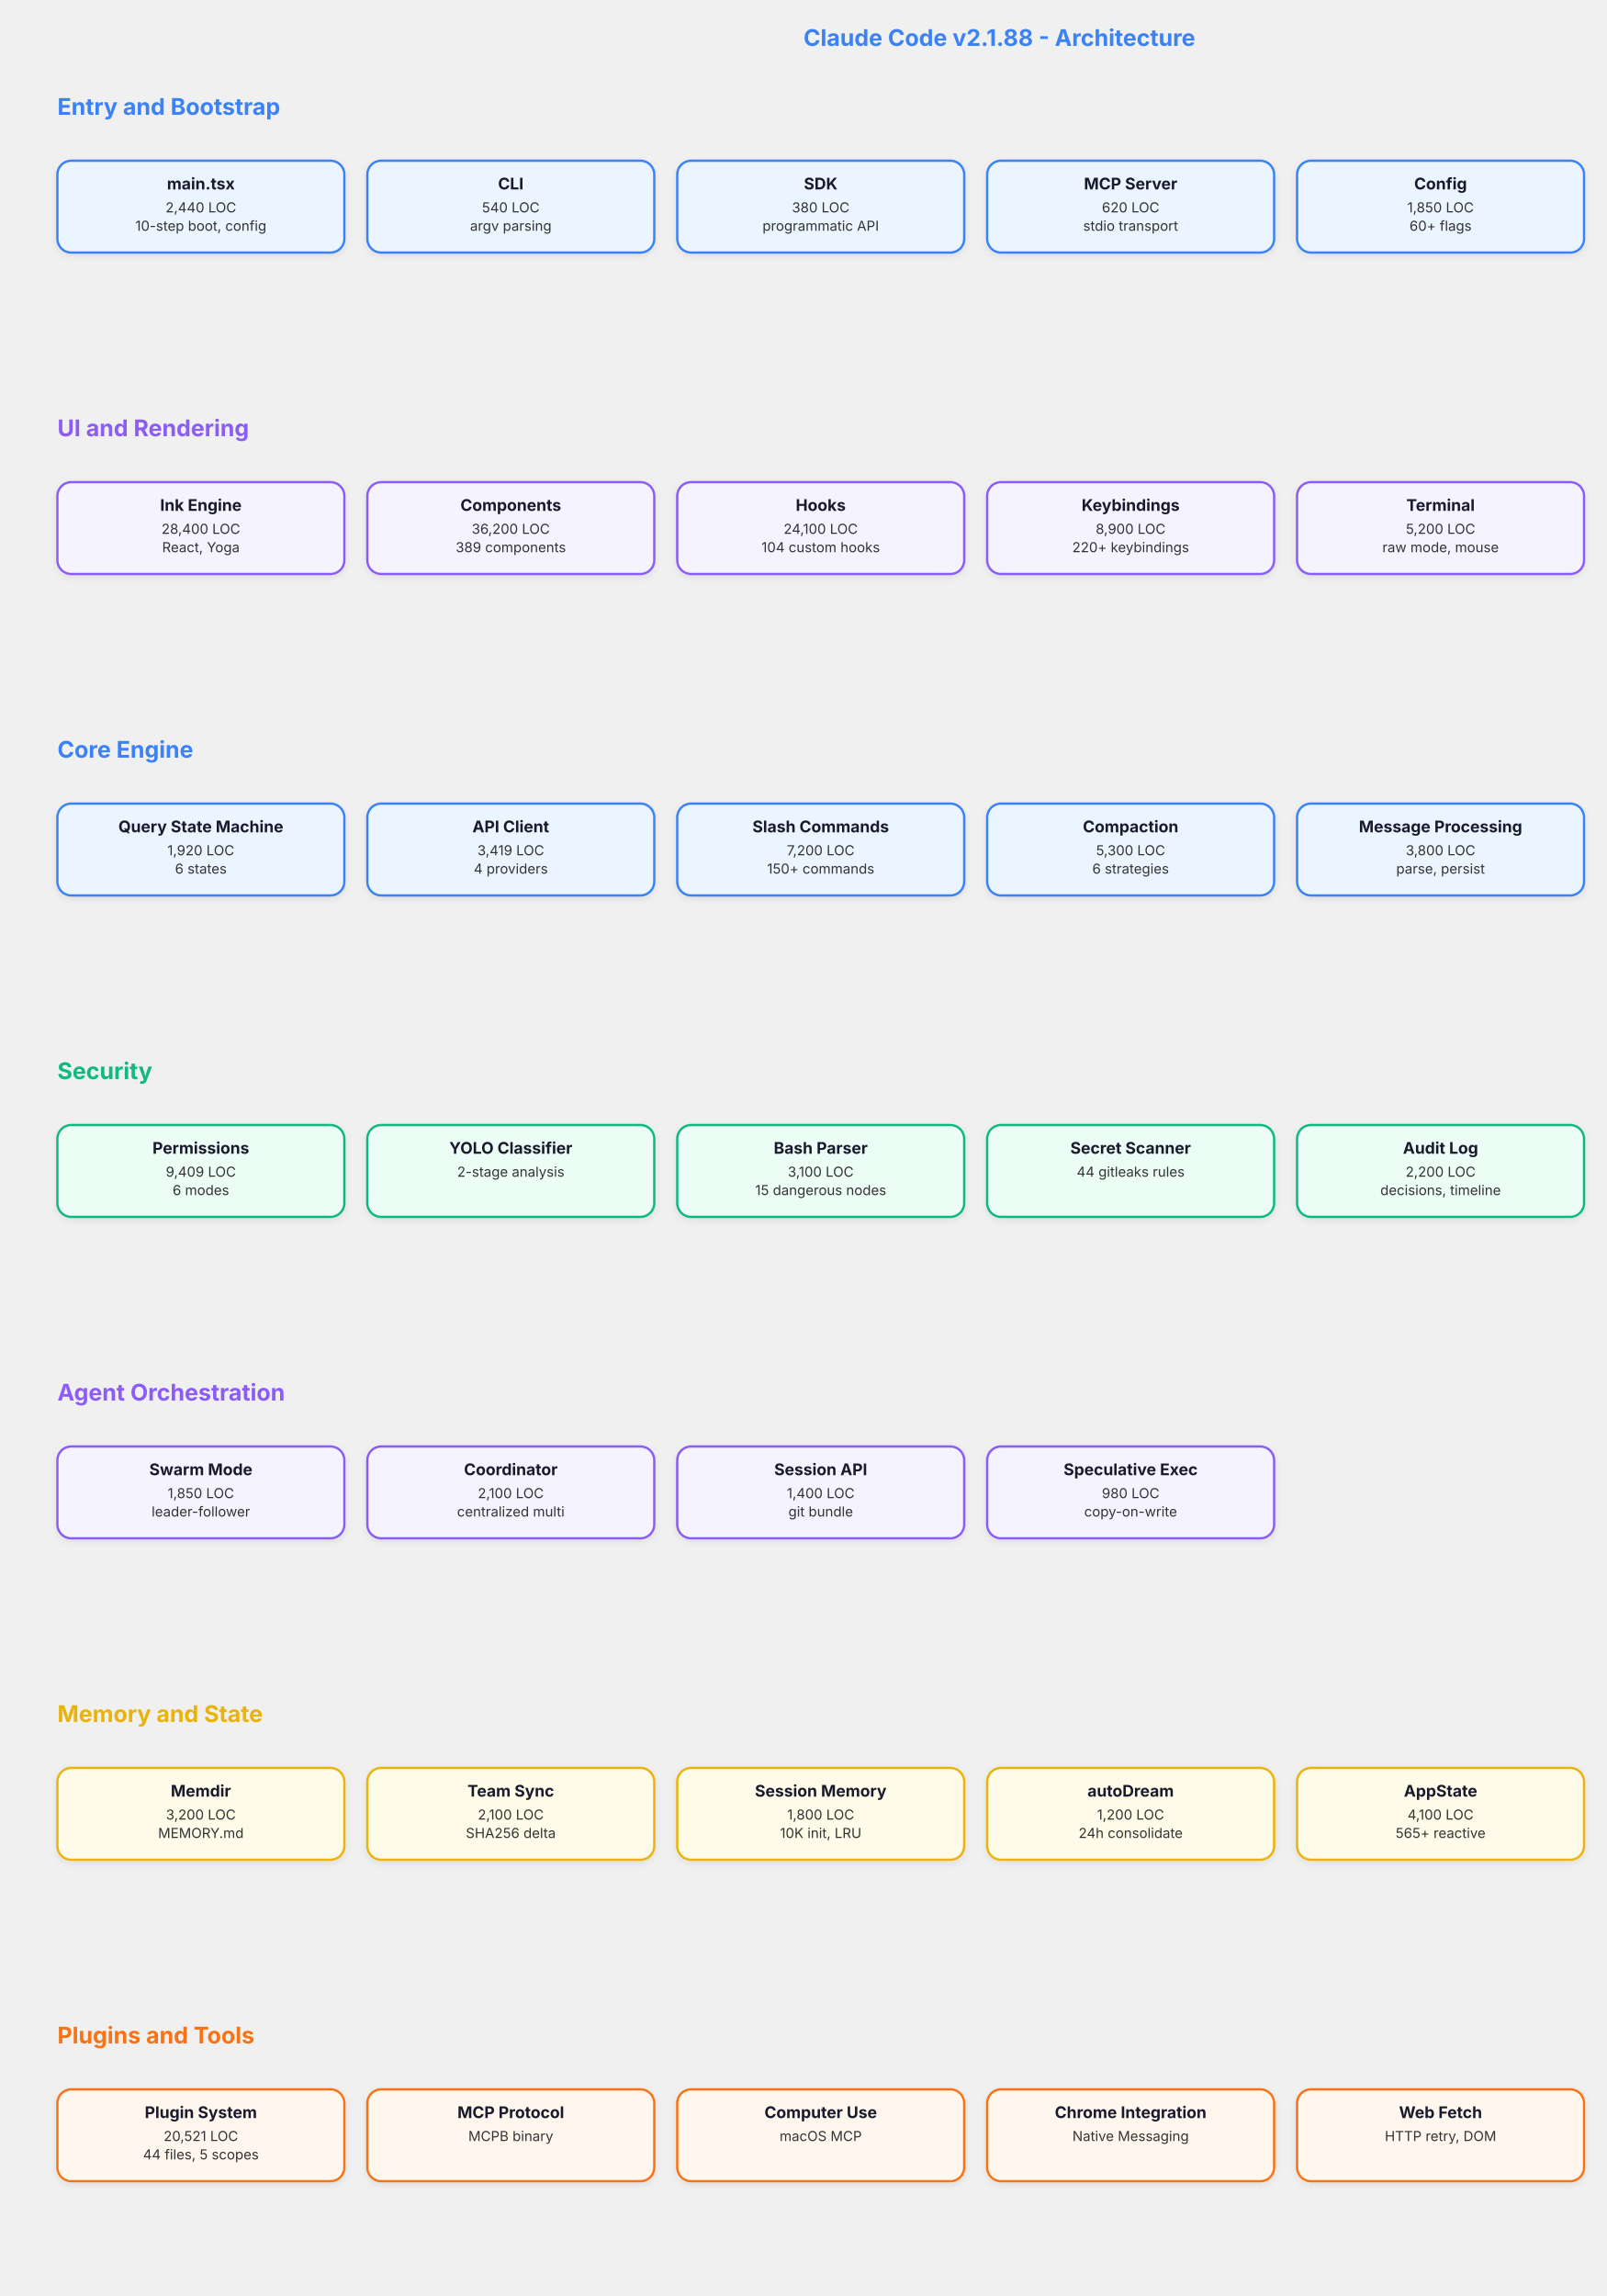
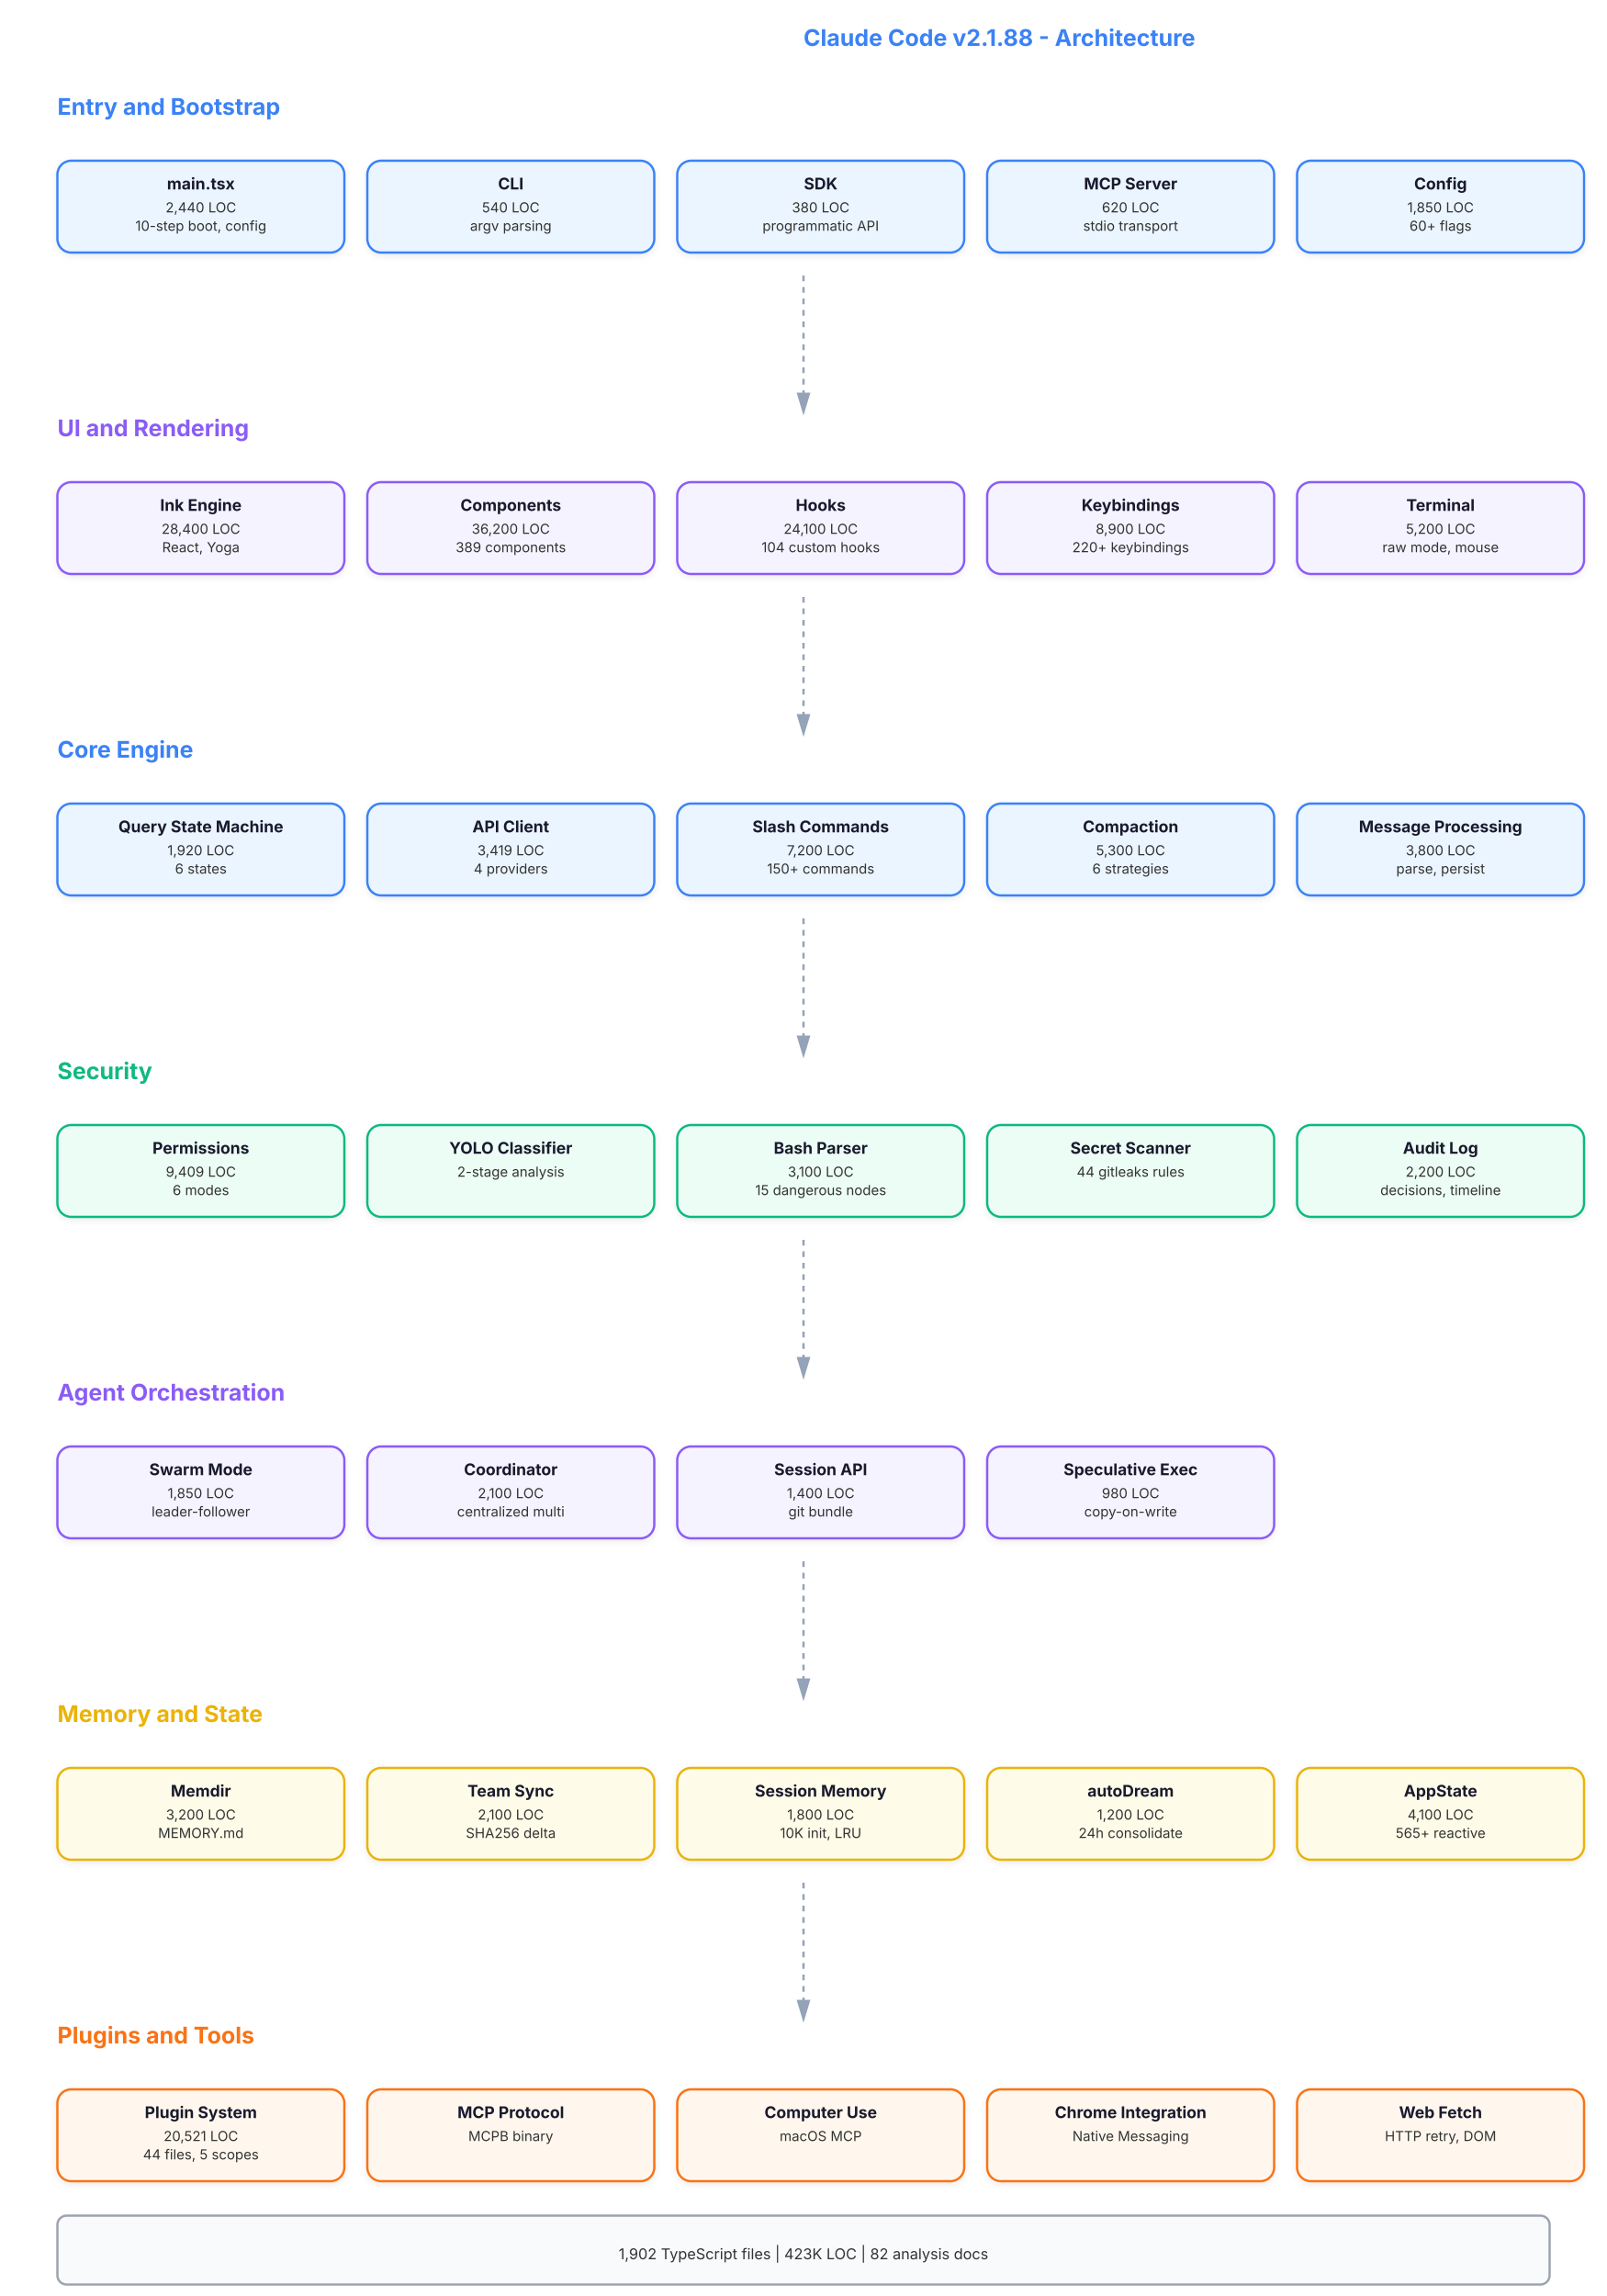
<svg xmlns="http://www.w3.org/2000/svg" width="1400" height="2000" viewBox="0 0 1400 2000">
+   <rect width="100%" height="100%" fill="#ffffff" />
  <defs>
    <filter id="shadow" x="-50%" y="-50%" width="200%" height="200%">
      <feDropShadow dx="0" dy="2" stdDeviation="3" flood-opacity="0.08" />
    </filter>
    <marker id="arrowhead" markerWidth="10" markerHeight="10" refX="9" refY="3" orient="auto">
      <polygon points="0 0, 10 3, 0 6" fill="#94A3B8" />
    </marker>
  </defs>
  <text x="700" y="40" font-family="Inter, system-ui, sans-serif" font-size="20" font-weight="bold" fill="#3B82F6">Claude Code v2.1.88 - Architecture</text>
  <text x="50" y="100" font-family="Inter, system-ui, sans-serif" font-size="20" font-weight="bold" fill="#3B82F6">Entry and Bootstrap</text>
  <rect x="50" y="140" width="250" height="80" rx="12" fill="#EBF5FF" stroke="#3B82F6" stroke-width="2" filter="url(#shadow)" />
  <text x="175.0" y="165" font-family="Inter, system-ui, sans-serif" font-size="14" font-weight="bold" text-anchor="middle" fill="#1a1a2e">main.tsx</text>
  <text x="175.0" y="185" font-family="Inter, system-ui, sans-serif" font-size="12" text-anchor="middle" fill="#333333">2,440 LOC</text>
  <text x="175.0" y="201" font-family="Inter, system-ui, sans-serif" font-size="12" text-anchor="middle" fill="#333333">10-step boot, config</text>
  <rect x="320" y="140" width="250" height="80" rx="12" fill="#EBF5FF" stroke="#3B82F6" stroke-width="2" filter="url(#shadow)" />
  <text x="445.0" y="165" font-family="Inter, system-ui, sans-serif" font-size="14" font-weight="bold" text-anchor="middle" fill="#1a1a2e">CLI</text>
  <text x="445.0" y="185" font-family="Inter, system-ui, sans-serif" font-size="12" text-anchor="middle" fill="#333333">540 LOC</text>
  <text x="445.0" y="201" font-family="Inter, system-ui, sans-serif" font-size="12" text-anchor="middle" fill="#333333">argv parsing</text>
  <rect x="590" y="140" width="250" height="80" rx="12" fill="#EBF5FF" stroke="#3B82F6" stroke-width="2" filter="url(#shadow)" />
  <text x="715.0" y="165" font-family="Inter, system-ui, sans-serif" font-size="14" font-weight="bold" text-anchor="middle" fill="#1a1a2e">SDK</text>
  <text x="715.0" y="185" font-family="Inter, system-ui, sans-serif" font-size="12" text-anchor="middle" fill="#333333">380 LOC</text>
  <text x="715.0" y="201" font-family="Inter, system-ui, sans-serif" font-size="12" text-anchor="middle" fill="#333333">programmatic API</text>
  <rect x="860" y="140" width="250" height="80" rx="12" fill="#EBF5FF" stroke="#3B82F6" stroke-width="2" filter="url(#shadow)" />
  <text x="985.0" y="165" font-family="Inter, system-ui, sans-serif" font-size="14" font-weight="bold" text-anchor="middle" fill="#1a1a2e">MCP Server</text>
  <text x="985.0" y="185" font-family="Inter, system-ui, sans-serif" font-size="12" text-anchor="middle" fill="#333333">620 LOC</text>
  <text x="985.0" y="201" font-family="Inter, system-ui, sans-serif" font-size="12" text-anchor="middle" fill="#333333">stdio transport</text>
  <rect x="1130" y="140" width="250" height="80" rx="12" fill="#EBF5FF" stroke="#3B82F6" stroke-width="2" filter="url(#shadow)" />
  <text x="1255.0" y="165" font-family="Inter, system-ui, sans-serif" font-size="14" font-weight="bold" text-anchor="middle" fill="#1a1a2e">Config</text>
  <text x="1255.0" y="185" font-family="Inter, system-ui, sans-serif" font-size="12" text-anchor="middle" fill="#333333">1,850 LOC</text>
  <text x="1255.0" y="201" font-family="Inter, system-ui, sans-serif" font-size="12" text-anchor="middle" fill="#333333">60+ flags</text>
+   <line x1="700" y1="240" x2="700" y2="360" stroke="#94A3B8" stroke-width="2" stroke-dasharray="5,5" marker-end="url(#arrowhead)" />
  <text x="50" y="380" font-family="Inter, system-ui, sans-serif" font-size="20" font-weight="bold" fill="#8B5CF6">UI and Rendering</text>
  <rect x="50" y="420" width="250" height="80" rx="12" fill="#F5F3FF" stroke="#8B5CF6" stroke-width="2" filter="url(#shadow)" />
  <text x="175.0" y="445" font-family="Inter, system-ui, sans-serif" font-size="14" font-weight="bold" text-anchor="middle" fill="#1a1a2e">Ink Engine</text>
  <text x="175.0" y="465" font-family="Inter, system-ui, sans-serif" font-size="12" text-anchor="middle" fill="#333333">28,400 LOC</text>
  <text x="175.0" y="481" font-family="Inter, system-ui, sans-serif" font-size="12" text-anchor="middle" fill="#333333">React, Yoga</text>
  <rect x="320" y="420" width="250" height="80" rx="12" fill="#F5F3FF" stroke="#8B5CF6" stroke-width="2" filter="url(#shadow)" />
  <text x="445.0" y="445" font-family="Inter, system-ui, sans-serif" font-size="14" font-weight="bold" text-anchor="middle" fill="#1a1a2e">Components</text>
  <text x="445.0" y="465" font-family="Inter, system-ui, sans-serif" font-size="12" text-anchor="middle" fill="#333333">36,200 LOC</text>
  <text x="445.0" y="481" font-family="Inter, system-ui, sans-serif" font-size="12" text-anchor="middle" fill="#333333">389 components</text>
  <rect x="590" y="420" width="250" height="80" rx="12" fill="#F5F3FF" stroke="#8B5CF6" stroke-width="2" filter="url(#shadow)" />
  <text x="715.0" y="445" font-family="Inter, system-ui, sans-serif" font-size="14" font-weight="bold" text-anchor="middle" fill="#1a1a2e">Hooks</text>
  <text x="715.0" y="465" font-family="Inter, system-ui, sans-serif" font-size="12" text-anchor="middle" fill="#333333">24,100 LOC</text>
  <text x="715.0" y="481" font-family="Inter, system-ui, sans-serif" font-size="12" text-anchor="middle" fill="#333333">104 custom hooks</text>
  <rect x="860" y="420" width="250" height="80" rx="12" fill="#F5F3FF" stroke="#8B5CF6" stroke-width="2" filter="url(#shadow)" />
  <text x="985.0" y="445" font-family="Inter, system-ui, sans-serif" font-size="14" font-weight="bold" text-anchor="middle" fill="#1a1a2e">Keybindings</text>
  <text x="985.0" y="465" font-family="Inter, system-ui, sans-serif" font-size="12" text-anchor="middle" fill="#333333">8,900 LOC</text>
  <text x="985.0" y="481" font-family="Inter, system-ui, sans-serif" font-size="12" text-anchor="middle" fill="#333333">220+ keybindings</text>
  <rect x="1130" y="420" width="250" height="80" rx="12" fill="#F5F3FF" stroke="#8B5CF6" stroke-width="2" filter="url(#shadow)" />
  <text x="1255.0" y="445" font-family="Inter, system-ui, sans-serif" font-size="14" font-weight="bold" text-anchor="middle" fill="#1a1a2e">Terminal</text>
  <text x="1255.0" y="465" font-family="Inter, system-ui, sans-serif" font-size="12" text-anchor="middle" fill="#333333">5,200 LOC</text>
  <text x="1255.0" y="481" font-family="Inter, system-ui, sans-serif" font-size="12" text-anchor="middle" fill="#333333">raw mode, mouse</text>
+   <line x1="700" y1="520" x2="700" y2="640" stroke="#94A3B8" stroke-width="2" stroke-dasharray="5,5" marker-end="url(#arrowhead)" />
  <text x="50" y="660" font-family="Inter, system-ui, sans-serif" font-size="20" font-weight="bold" fill="#3B82F6">Core Engine</text>
  <rect x="50" y="700" width="250" height="80" rx="12" fill="#EBF5FF" stroke="#3B82F6" stroke-width="2" filter="url(#shadow)" />
  <text x="175.0" y="725" font-family="Inter, system-ui, sans-serif" font-size="14" font-weight="bold" text-anchor="middle" fill="#1a1a2e">Query State Machine</text>
  <text x="175.0" y="745" font-family="Inter, system-ui, sans-serif" font-size="12" text-anchor="middle" fill="#333333">1,920 LOC</text>
  <text x="175.0" y="761" font-family="Inter, system-ui, sans-serif" font-size="12" text-anchor="middle" fill="#333333">6 states</text>
  <rect x="320" y="700" width="250" height="80" rx="12" fill="#EBF5FF" stroke="#3B82F6" stroke-width="2" filter="url(#shadow)" />
  <text x="445.0" y="725" font-family="Inter, system-ui, sans-serif" font-size="14" font-weight="bold" text-anchor="middle" fill="#1a1a2e">API Client</text>
  <text x="445.0" y="745" font-family="Inter, system-ui, sans-serif" font-size="12" text-anchor="middle" fill="#333333">3,419 LOC</text>
  <text x="445.0" y="761" font-family="Inter, system-ui, sans-serif" font-size="12" text-anchor="middle" fill="#333333">4 providers</text>
  <rect x="590" y="700" width="250" height="80" rx="12" fill="#EBF5FF" stroke="#3B82F6" stroke-width="2" filter="url(#shadow)" />
  <text x="715.0" y="725" font-family="Inter, system-ui, sans-serif" font-size="14" font-weight="bold" text-anchor="middle" fill="#1a1a2e">Slash Commands</text>
  <text x="715.0" y="745" font-family="Inter, system-ui, sans-serif" font-size="12" text-anchor="middle" fill="#333333">7,200 LOC</text>
  <text x="715.0" y="761" font-family="Inter, system-ui, sans-serif" font-size="12" text-anchor="middle" fill="#333333">150+ commands</text>
  <rect x="860" y="700" width="250" height="80" rx="12" fill="#EBF5FF" stroke="#3B82F6" stroke-width="2" filter="url(#shadow)" />
  <text x="985.0" y="725" font-family="Inter, system-ui, sans-serif" font-size="14" font-weight="bold" text-anchor="middle" fill="#1a1a2e">Compaction</text>
  <text x="985.0" y="745" font-family="Inter, system-ui, sans-serif" font-size="12" text-anchor="middle" fill="#333333">5,300 LOC</text>
  <text x="985.0" y="761" font-family="Inter, system-ui, sans-serif" font-size="12" text-anchor="middle" fill="#333333">6 strategies</text>
  <rect x="1130" y="700" width="250" height="80" rx="12" fill="#EBF5FF" stroke="#3B82F6" stroke-width="2" filter="url(#shadow)" />
  <text x="1255.0" y="725" font-family="Inter, system-ui, sans-serif" font-size="14" font-weight="bold" text-anchor="middle" fill="#1a1a2e">Message Processing</text>
  <text x="1255.0" y="745" font-family="Inter, system-ui, sans-serif" font-size="12" text-anchor="middle" fill="#333333">3,800 LOC</text>
  <text x="1255.0" y="761" font-family="Inter, system-ui, sans-serif" font-size="12" text-anchor="middle" fill="#333333">parse, persist</text>
+   <line x1="700" y1="800" x2="700" y2="920" stroke="#94A3B8" stroke-width="2" stroke-dasharray="5,5" marker-end="url(#arrowhead)" />
  <text x="50" y="940" font-family="Inter, system-ui, sans-serif" font-size="20" font-weight="bold" fill="#10B981">Security</text>
  <rect x="50" y="980" width="250" height="80" rx="12" fill="#ECFDF5" stroke="#10B981" stroke-width="2" filter="url(#shadow)" />
  <text x="175.0" y="1005" font-family="Inter, system-ui, sans-serif" font-size="14" font-weight="bold" text-anchor="middle" fill="#1a1a2e">Permissions</text>
  <text x="175.0" y="1025" font-family="Inter, system-ui, sans-serif" font-size="12" text-anchor="middle" fill="#333333">9,409 LOC</text>
  <text x="175.0" y="1041" font-family="Inter, system-ui, sans-serif" font-size="12" text-anchor="middle" fill="#333333">6 modes</text>
  <rect x="320" y="980" width="250" height="80" rx="12" fill="#ECFDF5" stroke="#10B981" stroke-width="2" filter="url(#shadow)" />
  <text x="445.0" y="1005" font-family="Inter, system-ui, sans-serif" font-size="14" font-weight="bold" text-anchor="middle" fill="#1a1a2e">YOLO Classifier</text>
  <text x="445.0" y="1025" font-family="Inter, system-ui, sans-serif" font-size="12" text-anchor="middle" fill="#333333">2-stage analysis</text>
  <rect x="590" y="980" width="250" height="80" rx="12" fill="#ECFDF5" stroke="#10B981" stroke-width="2" filter="url(#shadow)" />
  <text x="715.0" y="1005" font-family="Inter, system-ui, sans-serif" font-size="14" font-weight="bold" text-anchor="middle" fill="#1a1a2e">Bash Parser</text>
  <text x="715.0" y="1025" font-family="Inter, system-ui, sans-serif" font-size="12" text-anchor="middle" fill="#333333">3,100 LOC</text>
  <text x="715.0" y="1041" font-family="Inter, system-ui, sans-serif" font-size="12" text-anchor="middle" fill="#333333">15 dangerous nodes</text>
  <rect x="860" y="980" width="250" height="80" rx="12" fill="#ECFDF5" stroke="#10B981" stroke-width="2" filter="url(#shadow)" />
  <text x="985.0" y="1005" font-family="Inter, system-ui, sans-serif" font-size="14" font-weight="bold" text-anchor="middle" fill="#1a1a2e">Secret Scanner</text>
  <text x="985.0" y="1025" font-family="Inter, system-ui, sans-serif" font-size="12" text-anchor="middle" fill="#333333">44 gitleaks rules</text>
  <rect x="1130" y="980" width="250" height="80" rx="12" fill="#ECFDF5" stroke="#10B981" stroke-width="2" filter="url(#shadow)" />
  <text x="1255.0" y="1005" font-family="Inter, system-ui, sans-serif" font-size="14" font-weight="bold" text-anchor="middle" fill="#1a1a2e">Audit Log</text>
  <text x="1255.0" y="1025" font-family="Inter, system-ui, sans-serif" font-size="12" text-anchor="middle" fill="#333333">2,200 LOC</text>
  <text x="1255.0" y="1041" font-family="Inter, system-ui, sans-serif" font-size="12" text-anchor="middle" fill="#333333">decisions, timeline</text>
+   <line x1="700" y1="1080" x2="700" y2="1200" stroke="#94A3B8" stroke-width="2" stroke-dasharray="5,5" marker-end="url(#arrowhead)" />
  <text x="50" y="1220" font-family="Inter, system-ui, sans-serif" font-size="20" font-weight="bold" fill="#8B5CF6">Agent Orchestration</text>
  <rect x="50" y="1260" width="250" height="80" rx="12" fill="#F5F3FF" stroke="#8B5CF6" stroke-width="2" filter="url(#shadow)" />
  <text x="175.0" y="1285" font-family="Inter, system-ui, sans-serif" font-size="14" font-weight="bold" text-anchor="middle" fill="#1a1a2e">Swarm Mode</text>
  <text x="175.0" y="1305" font-family="Inter, system-ui, sans-serif" font-size="12" text-anchor="middle" fill="#333333">1,850 LOC</text>
  <text x="175.0" y="1321" font-family="Inter, system-ui, sans-serif" font-size="12" text-anchor="middle" fill="#333333">leader-follower</text>
  <rect x="320" y="1260" width="250" height="80" rx="12" fill="#F5F3FF" stroke="#8B5CF6" stroke-width="2" filter="url(#shadow)" />
  <text x="445.0" y="1285" font-family="Inter, system-ui, sans-serif" font-size="14" font-weight="bold" text-anchor="middle" fill="#1a1a2e">Coordinator</text>
  <text x="445.0" y="1305" font-family="Inter, system-ui, sans-serif" font-size="12" text-anchor="middle" fill="#333333">2,100 LOC</text>
  <text x="445.0" y="1321" font-family="Inter, system-ui, sans-serif" font-size="12" text-anchor="middle" fill="#333333">centralized multi</text>
  <rect x="590" y="1260" width="250" height="80" rx="12" fill="#F5F3FF" stroke="#8B5CF6" stroke-width="2" filter="url(#shadow)" />
  <text x="715.0" y="1285" font-family="Inter, system-ui, sans-serif" font-size="14" font-weight="bold" text-anchor="middle" fill="#1a1a2e">Session API</text>
  <text x="715.0" y="1305" font-family="Inter, system-ui, sans-serif" font-size="12" text-anchor="middle" fill="#333333">1,400 LOC</text>
  <text x="715.0" y="1321" font-family="Inter, system-ui, sans-serif" font-size="12" text-anchor="middle" fill="#333333">git bundle</text>
  <rect x="860" y="1260" width="250" height="80" rx="12" fill="#F5F3FF" stroke="#8B5CF6" stroke-width="2" filter="url(#shadow)" />
  <text x="985.0" y="1285" font-family="Inter, system-ui, sans-serif" font-size="14" font-weight="bold" text-anchor="middle" fill="#1a1a2e">Speculative Exec</text>
  <text x="985.0" y="1305" font-family="Inter, system-ui, sans-serif" font-size="12" text-anchor="middle" fill="#333333">980 LOC</text>
  <text x="985.0" y="1321" font-family="Inter, system-ui, sans-serif" font-size="12" text-anchor="middle" fill="#333333">copy-on-write</text>
+   <line x1="700" y1="1360" x2="700" y2="1480" stroke="#94A3B8" stroke-width="2" stroke-dasharray="5,5" marker-end="url(#arrowhead)" />
  <text x="50" y="1500" font-family="Inter, system-ui, sans-serif" font-size="20" font-weight="bold" fill="#EAB308">Memory and State</text>
  <rect x="50" y="1540" width="250" height="80" rx="12" fill="#FEFCE8" stroke="#EAB308" stroke-width="2" filter="url(#shadow)" />
  <text x="175.0" y="1565" font-family="Inter, system-ui, sans-serif" font-size="14" font-weight="bold" text-anchor="middle" fill="#1a1a2e">Memdir</text>
  <text x="175.0" y="1585" font-family="Inter, system-ui, sans-serif" font-size="12" text-anchor="middle" fill="#333333">3,200 LOC</text>
  <text x="175.0" y="1601" font-family="Inter, system-ui, sans-serif" font-size="12" text-anchor="middle" fill="#333333">MEMORY.md</text>
  <rect x="320" y="1540" width="250" height="80" rx="12" fill="#FEFCE8" stroke="#EAB308" stroke-width="2" filter="url(#shadow)" />
  <text x="445.0" y="1565" font-family="Inter, system-ui, sans-serif" font-size="14" font-weight="bold" text-anchor="middle" fill="#1a1a2e">Team Sync</text>
  <text x="445.0" y="1585" font-family="Inter, system-ui, sans-serif" font-size="12" text-anchor="middle" fill="#333333">2,100 LOC</text>
  <text x="445.0" y="1601" font-family="Inter, system-ui, sans-serif" font-size="12" text-anchor="middle" fill="#333333">SHA256 delta</text>
  <rect x="590" y="1540" width="250" height="80" rx="12" fill="#FEFCE8" stroke="#EAB308" stroke-width="2" filter="url(#shadow)" />
  <text x="715.0" y="1565" font-family="Inter, system-ui, sans-serif" font-size="14" font-weight="bold" text-anchor="middle" fill="#1a1a2e">Session Memory</text>
  <text x="715.0" y="1585" font-family="Inter, system-ui, sans-serif" font-size="12" text-anchor="middle" fill="#333333">1,800 LOC</text>
  <text x="715.0" y="1601" font-family="Inter, system-ui, sans-serif" font-size="12" text-anchor="middle" fill="#333333">10K init, LRU</text>
  <rect x="860" y="1540" width="250" height="80" rx="12" fill="#FEFCE8" stroke="#EAB308" stroke-width="2" filter="url(#shadow)" />
  <text x="985.0" y="1565" font-family="Inter, system-ui, sans-serif" font-size="14" font-weight="bold" text-anchor="middle" fill="#1a1a2e">autoDream</text>
  <text x="985.0" y="1585" font-family="Inter, system-ui, sans-serif" font-size="12" text-anchor="middle" fill="#333333">1,200 LOC</text>
  <text x="985.0" y="1601" font-family="Inter, system-ui, sans-serif" font-size="12" text-anchor="middle" fill="#333333">24h consolidate</text>
  <rect x="1130" y="1540" width="250" height="80" rx="12" fill="#FEFCE8" stroke="#EAB308" stroke-width="2" filter="url(#shadow)" />
  <text x="1255.0" y="1565" font-family="Inter, system-ui, sans-serif" font-size="14" font-weight="bold" text-anchor="middle" fill="#1a1a2e">AppState</text>
  <text x="1255.0" y="1585" font-family="Inter, system-ui, sans-serif" font-size="12" text-anchor="middle" fill="#333333">4,100 LOC</text>
  <text x="1255.0" y="1601" font-family="Inter, system-ui, sans-serif" font-size="12" text-anchor="middle" fill="#333333">565+ reactive</text>
+   <line x1="700" y1="1640" x2="700" y2="1760" stroke="#94A3B8" stroke-width="2" stroke-dasharray="5,5" marker-end="url(#arrowhead)" />
  <text x="50" y="1780" font-family="Inter, system-ui, sans-serif" font-size="20" font-weight="bold" fill="#F97316">Plugins and Tools</text>
  <rect x="50" y="1820" width="250" height="80" rx="12" fill="#FFF7ED" stroke="#F97316" stroke-width="2" filter="url(#shadow)" />
  <text x="175.0" y="1845" font-family="Inter, system-ui, sans-serif" font-size="14" font-weight="bold" text-anchor="middle" fill="#1a1a2e">Plugin System</text>
  <text x="175.0" y="1865" font-family="Inter, system-ui, sans-serif" font-size="12" text-anchor="middle" fill="#333333">20,521 LOC</text>
  <text x="175.0" y="1881" font-family="Inter, system-ui, sans-serif" font-size="12" text-anchor="middle" fill="#333333">44 files, 5 scopes</text>
  <rect x="320" y="1820" width="250" height="80" rx="12" fill="#FFF7ED" stroke="#F97316" stroke-width="2" filter="url(#shadow)" />
  <text x="445.0" y="1845" font-family="Inter, system-ui, sans-serif" font-size="14" font-weight="bold" text-anchor="middle" fill="#1a1a2e">MCP Protocol</text>
  <text x="445.0" y="1865" font-family="Inter, system-ui, sans-serif" font-size="12" text-anchor="middle" fill="#333333">MCPB binary</text>
  <rect x="590" y="1820" width="250" height="80" rx="12" fill="#FFF7ED" stroke="#F97316" stroke-width="2" filter="url(#shadow)" />
  <text x="715.0" y="1845" font-family="Inter, system-ui, sans-serif" font-size="14" font-weight="bold" text-anchor="middle" fill="#1a1a2e">Computer Use</text>
  <text x="715.0" y="1865" font-family="Inter, system-ui, sans-serif" font-size="12" text-anchor="middle" fill="#333333">macOS MCP</text>
  <rect x="860" y="1820" width="250" height="80" rx="12" fill="#FFF7ED" stroke="#F97316" stroke-width="2" filter="url(#shadow)" />
  <text x="985.0" y="1845" font-family="Inter, system-ui, sans-serif" font-size="14" font-weight="bold" text-anchor="middle" fill="#1a1a2e">Chrome Integration</text>
  <text x="985.0" y="1865" font-family="Inter, system-ui, sans-serif" font-size="12" text-anchor="middle" fill="#333333">Native Messaging</text>
  <rect x="1130" y="1820" width="250" height="80" rx="12" fill="#FFF7ED" stroke="#F97316" stroke-width="2" filter="url(#shadow)" />
  <text x="1255.0" y="1845" font-family="Inter, system-ui, sans-serif" font-size="14" font-weight="bold" text-anchor="middle" fill="#1a1a2e">Web Fetch</text>
  <text x="1255.0" y="1865" font-family="Inter, system-ui, sans-serif" font-size="12" text-anchor="middle" fill="#333333">HTTP retry, DOM</text>
-   <rect x="50" y="2060" width="1300" height="60" rx="8" fill="#F9FAFB" stroke="#9CA3AF" stroke-width="2" />
-   <text x="700" y="2100" font-family="Inter, system-ui, sans-serif" font-size="13" text-anchor="middle" fill="#333333">1,902 TypeScript files | 423K LOC | 82 analysis docs</text>
+   <rect x="50" y="1930" width="1300" height="60" rx="8" fill="#F9FAFB" stroke="#9CA3AF" stroke-width="2" />
+   <text x="700" y="1968" font-family="Inter, system-ui, sans-serif" font-size="13" text-anchor="middle" fill="#333333">1,902 TypeScript files | 423K LOC | 82 analysis docs</text>
</svg>
